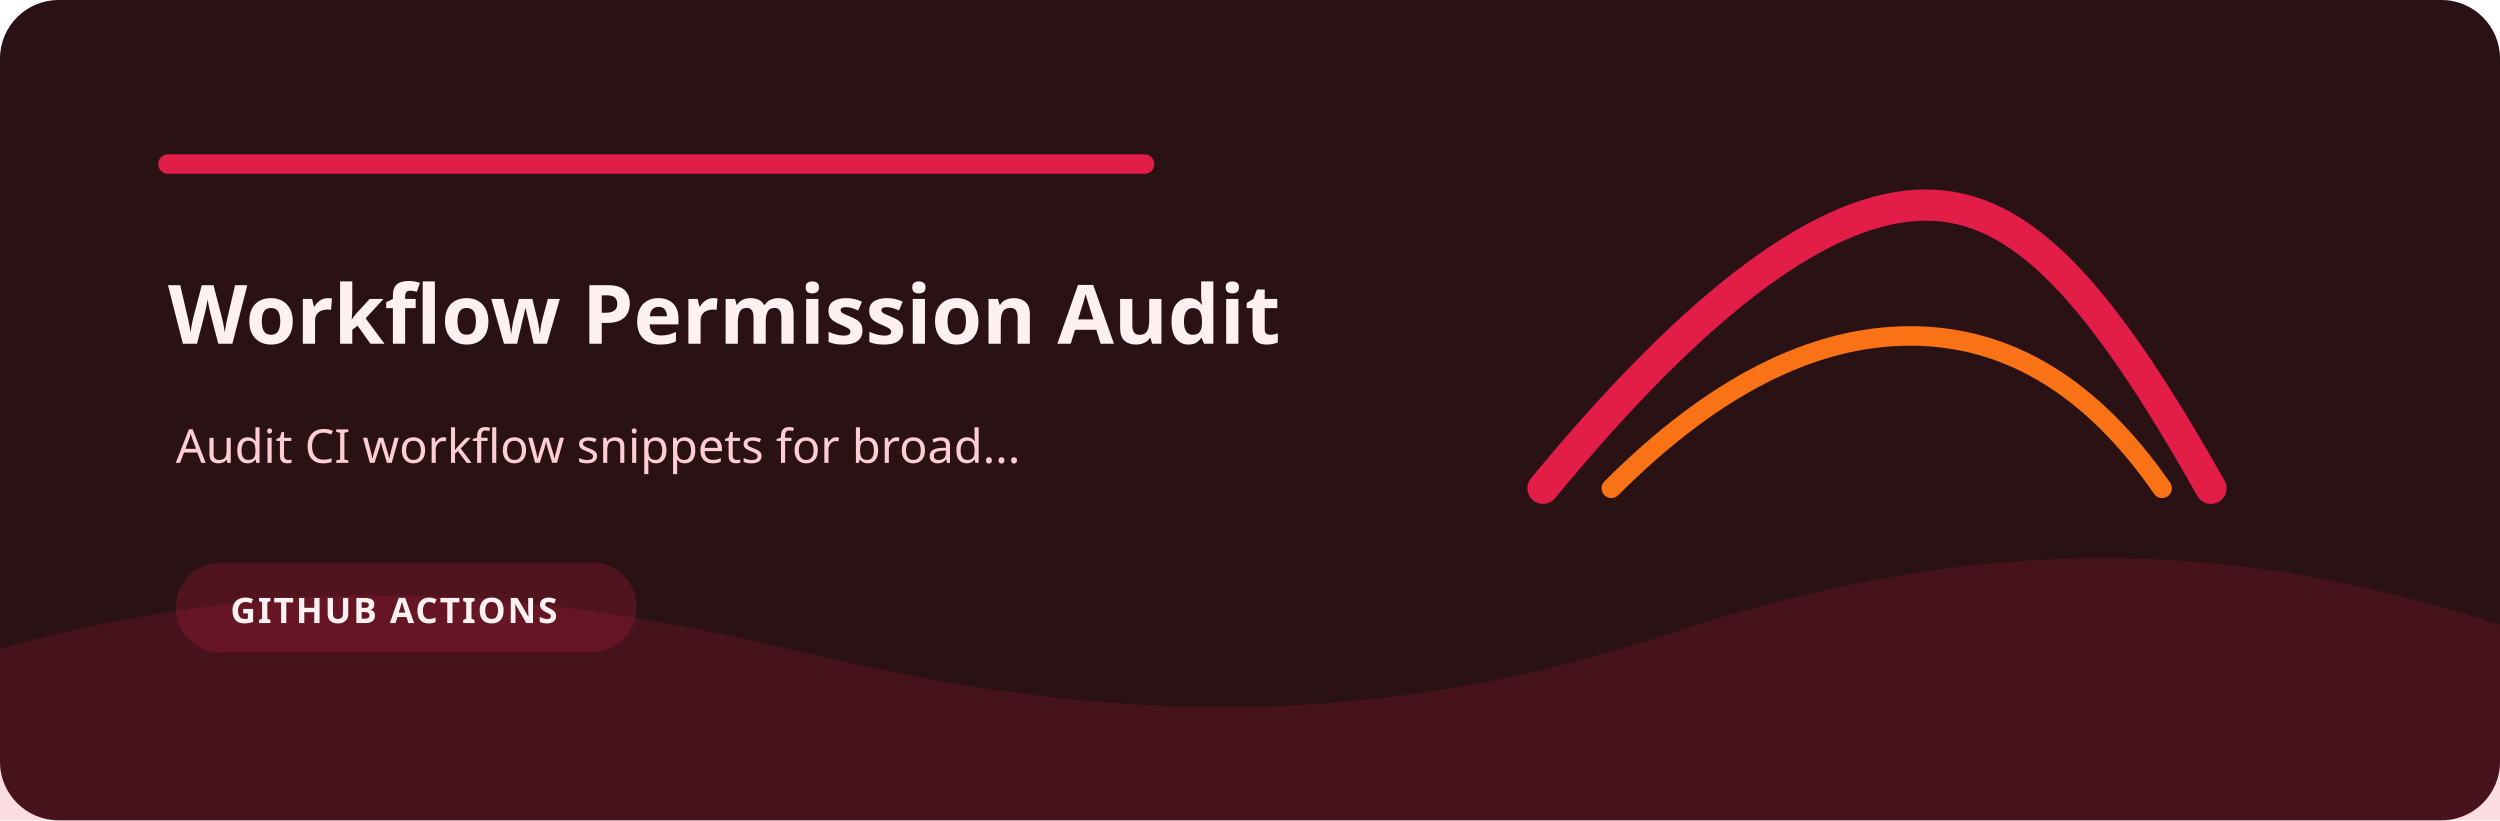
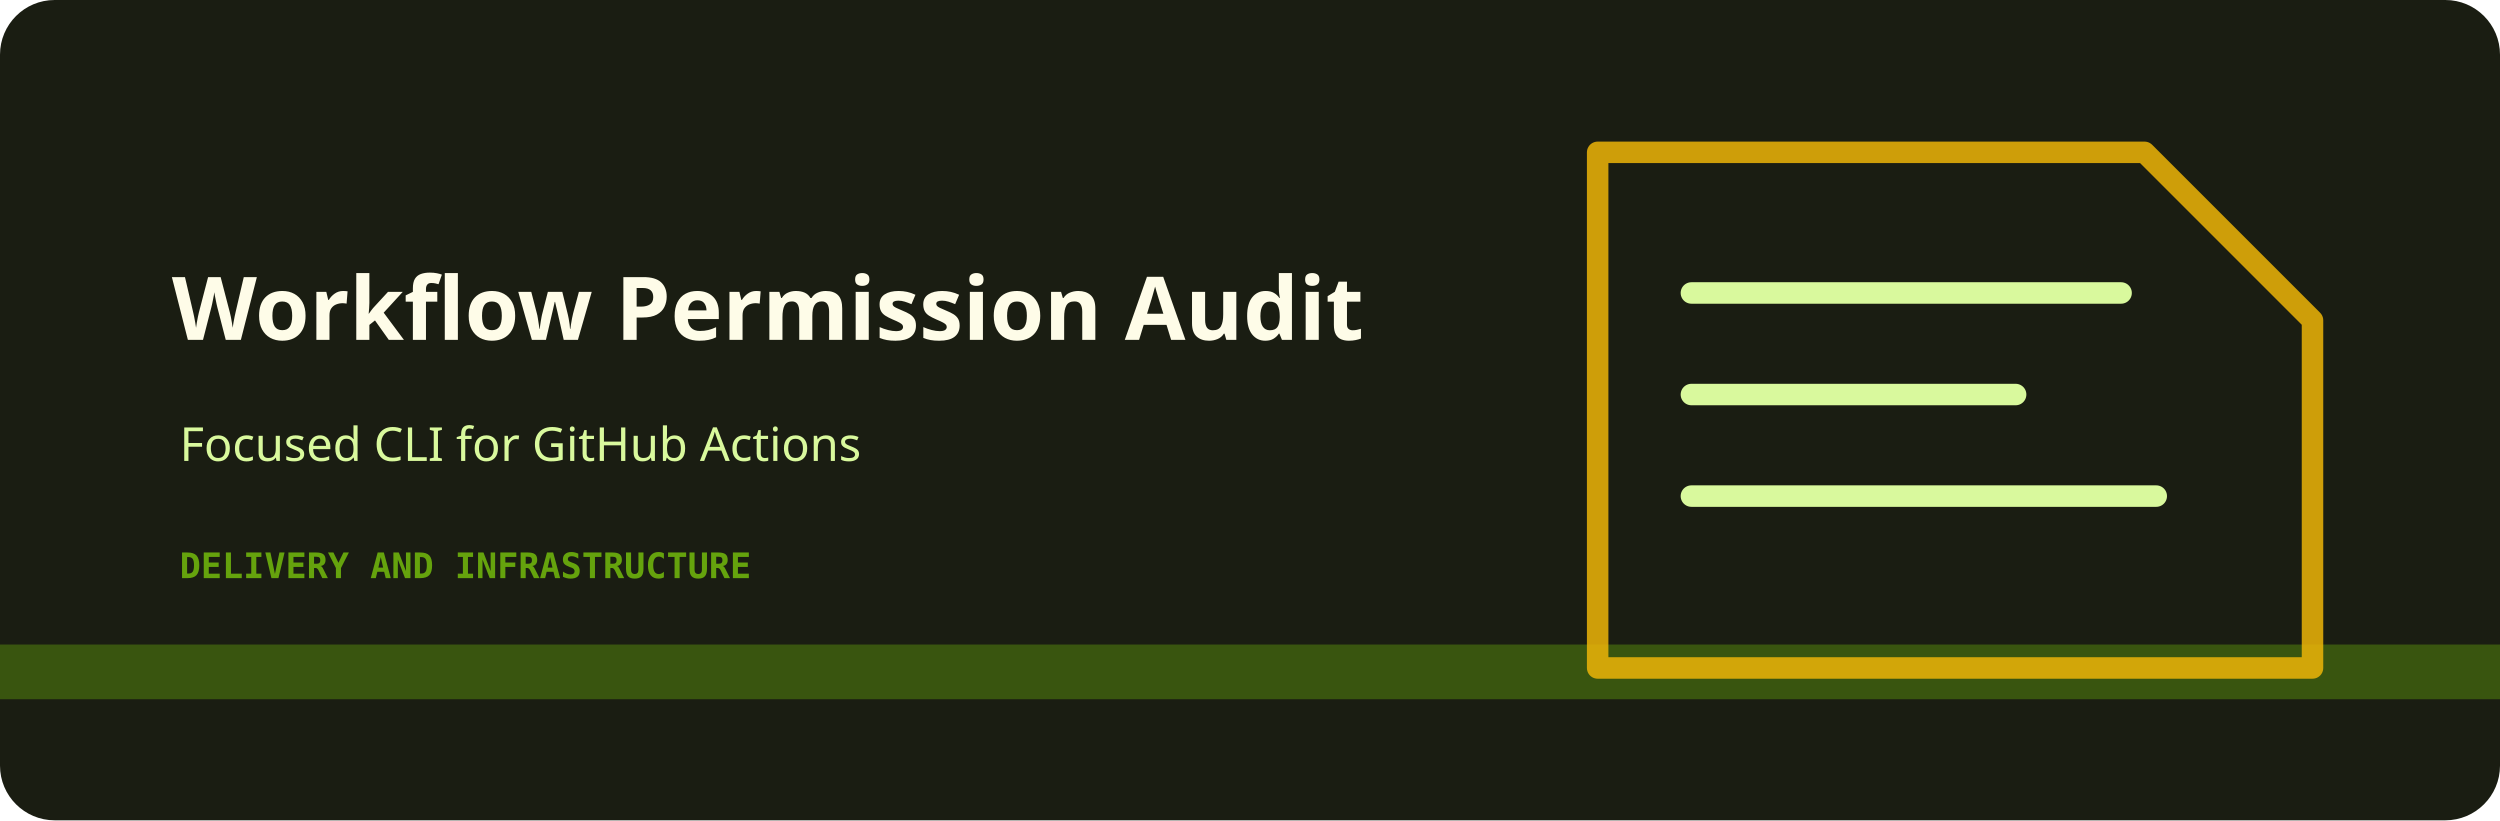
- <svg xmlns="http://www.w3.org/2000/svg" width="1280" height="420" viewBox="0 0 1280 420" fill="none" role="img" aria-label="Workflow Permission Audit project cover">
-   <rect width="1280" height="420" rx="30" fill="#2a1114" />
-   <path d="M0 332C168 286 293 306 420 336C560 369 699 376 853 325C1018 270 1148 277 1280 320V420H0V332Z" fill="#e11d48" opacity=".16" />
-   <path d="M86 84h500" stroke="#e11d48" stroke-width="10" stroke-linecap="round" />
-   <text x="86" y="176" fill="#fff1f2" font-family="Nunito Sans, ui-sans-serif, system-ui" font-size="42" font-weight="800">Workflow Permission Audit</text>
-   <text x="90" y="237" fill="#fecdd3" font-family="Nunito Sans, ui-sans-serif, system-ui" font-size="24" font-weight="500">Audit CI workflow snippets for broad...</text>
-   <rect x="90" y="288" width="236" height="46" rx="23" fill="#e11d48" opacity=".20" />
-   <text x="118" y="319" fill="#fff1f2" font-family="Nunito Sans, ui-sans-serif, system-ui" font-size="18" font-weight="800" letter-spacing="1">GITHUB ACTIONS</text>
-   <path d="M790 250c80-97 145-145 196-145 49 0 89 44 146 145" fill="none" stroke="#e11d48" stroke-width="16" stroke-linecap="round" />
-   <path d="M825 250c52-52 103-78 153-78 50 0 93 26 129 78" fill="none" stroke="#f97316" stroke-width="10" stroke-linecap="round" />
+ <svg xmlns="http://www.w3.org/2000/svg" width="1280" height="420" viewBox="0 0 1280 420" fill="none" role="img" aria-label="Workflow Permission Audit cover">
+   <rect width="1280" height="420" rx="28" fill="#1a1d12" />
+   <path d="M0 344h1280" stroke="#65a30d" stroke-width="28" opacity=".42" />
+   <path d="M818 78l280 0 86 86v178H818z" fill="none" stroke="#eab308" stroke-width="11" stroke-linejoin="round" opacity=".86" />
+   <path d="M866 150h220M866 202h166M866 254h238" stroke="#d9f99d" stroke-width="11" stroke-linecap="round" />
+   <text x="88" y="174" fill="#fefce8" font-family="DM Sans, ui-sans-serif, system-ui" font-size="45" font-weight="900">Workflow Permission Audit</text>
+   <text x="92" y="236" fill="#d9f99d" font-family="DM Sans, ui-sans-serif, system-ui" font-size="24">Focused CLI for GitHub Actions</text>
+   <text x="92" y="296" fill="#65a30d" font-family="ui-monospace, SFMono-Regular, Menlo, monospace" font-size="18" font-weight="700">DELIVERY AND INFRASTRUCTURE</text>
</svg>
